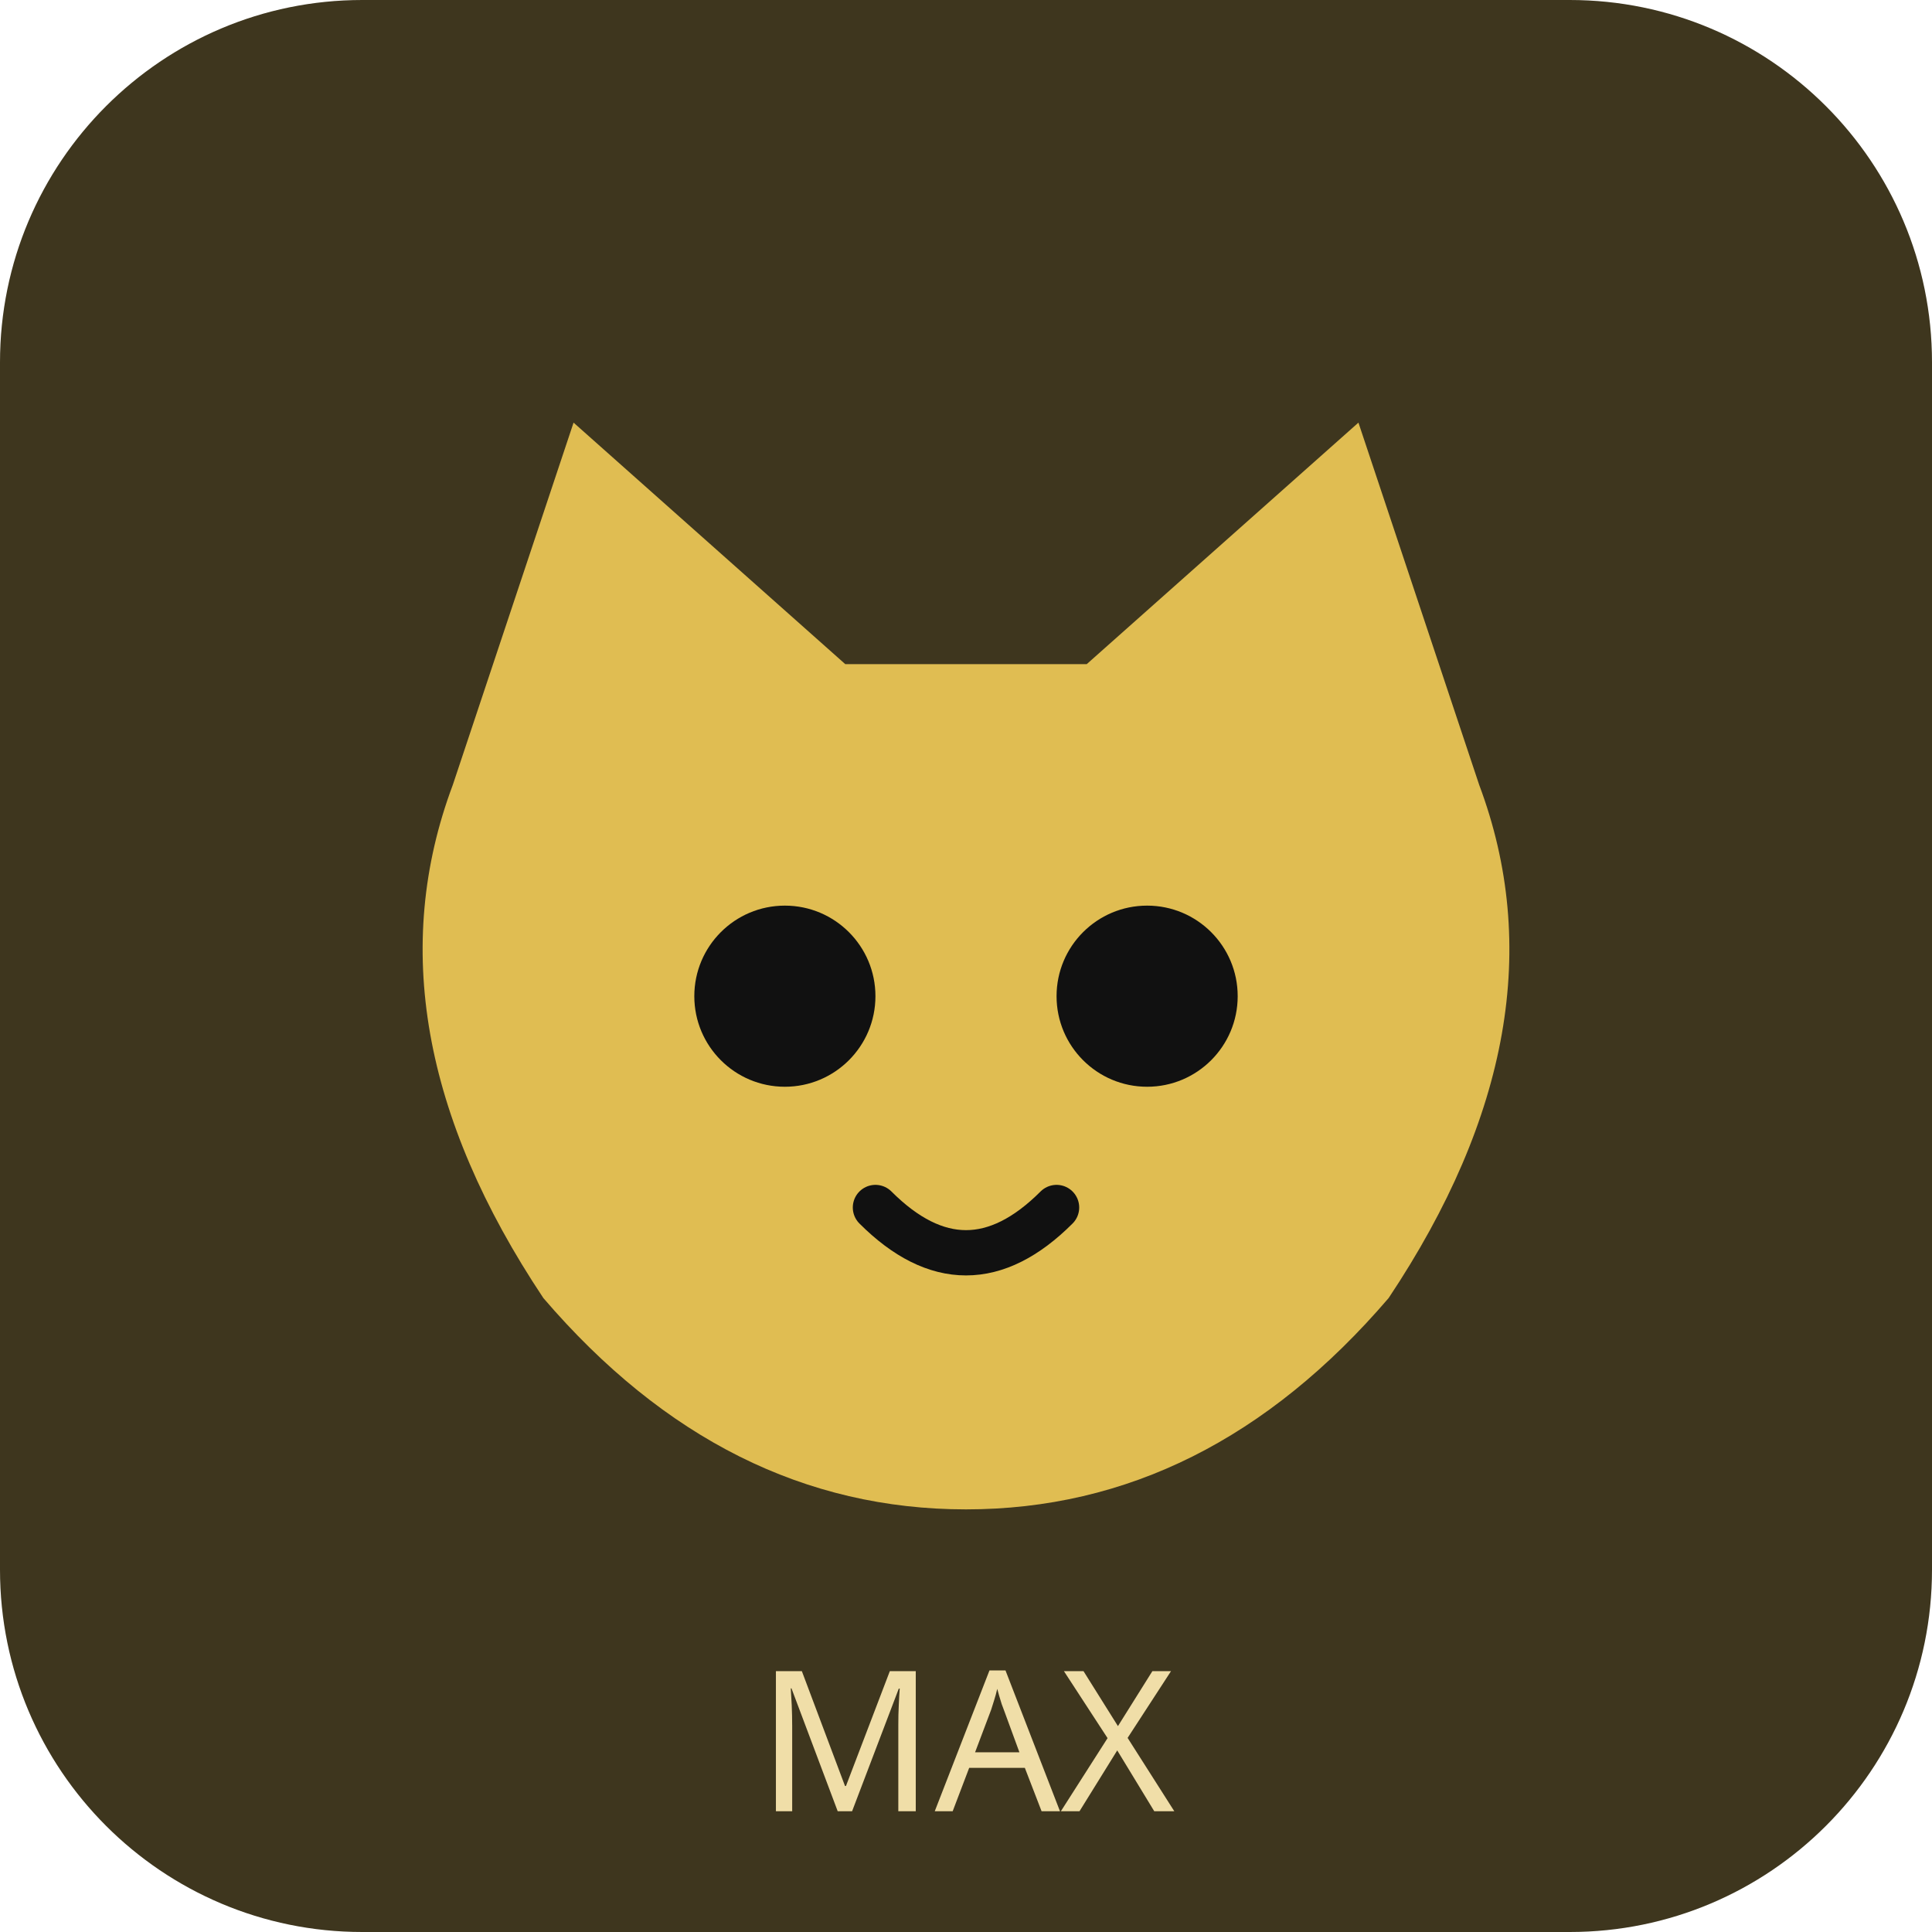
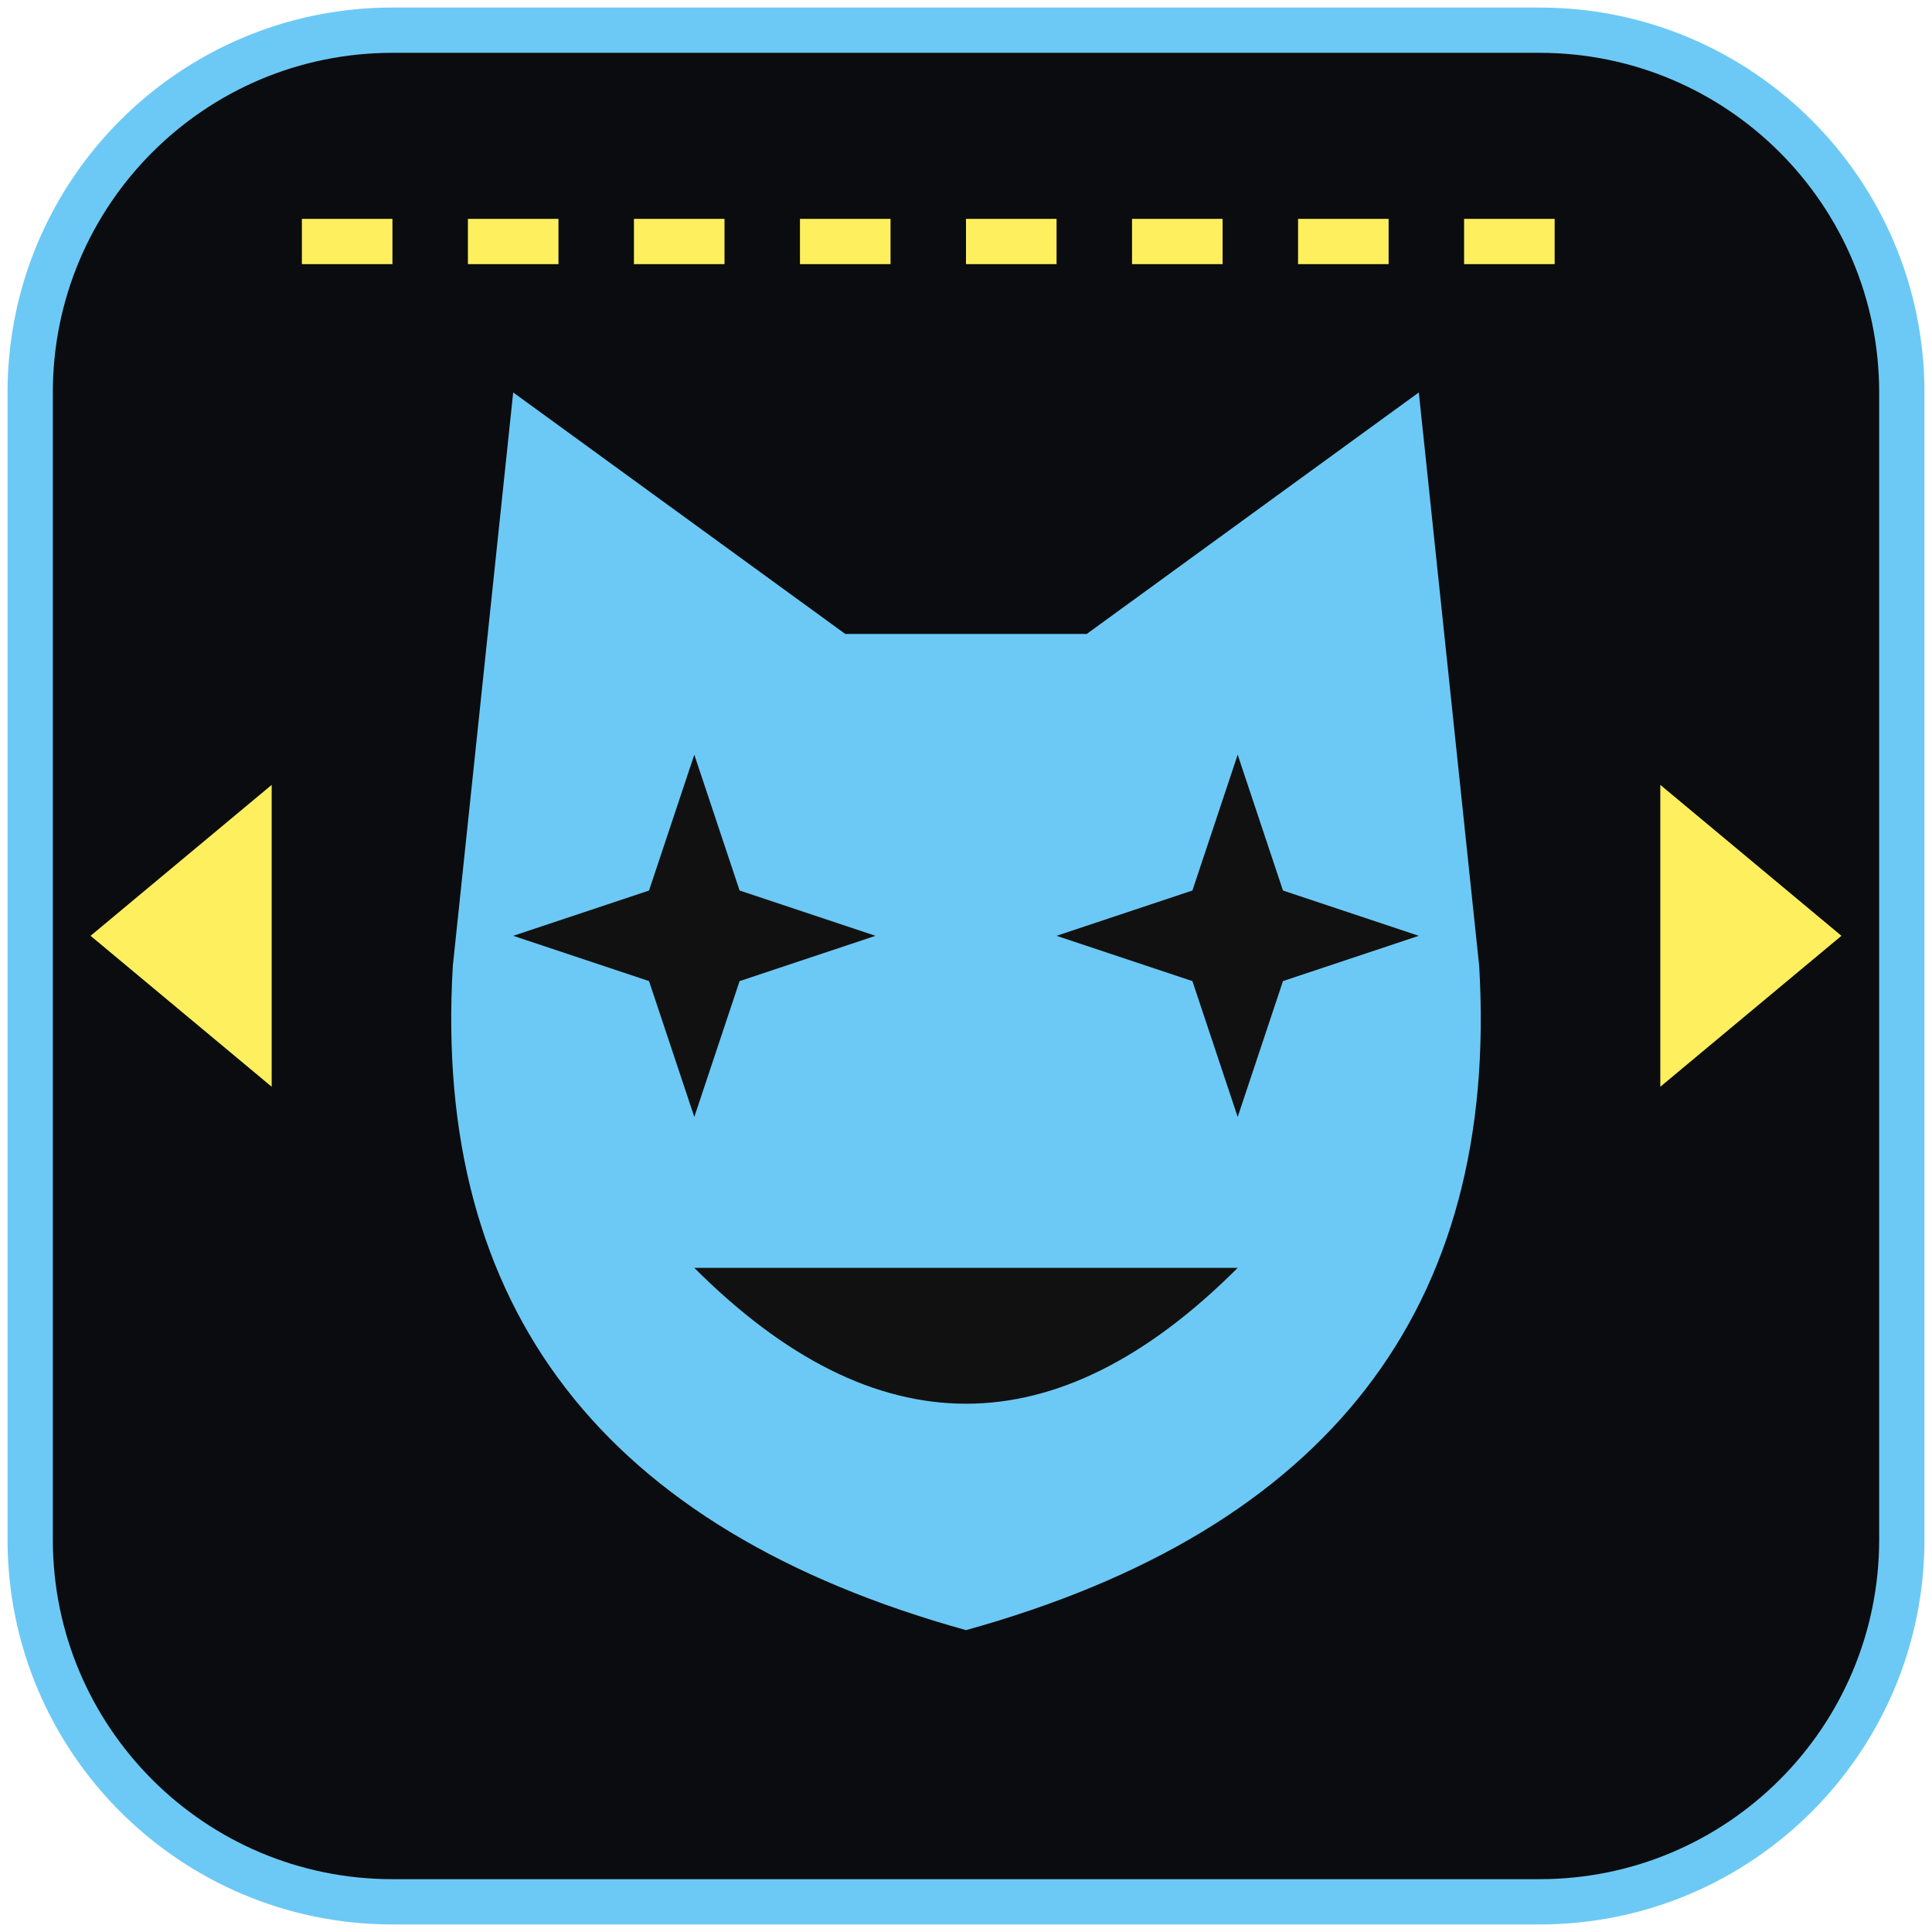
<svg xmlns="http://www.w3.org/2000/svg" viewBox="0 0 128 128">
-   <rect width="128" height="128" rx="24" fill="hsl(45,35%,18%)" />
-   <path d="M30 52 L38 28 L56 44 L72 44 L90 28 L98 52 Q104 68 92 86 Q80 100 64 100 Q48 100 36 86 Q24 68 30 52Z" fill="hsl(45,70%,60%)" />
-   <circle cx="52" cy="66" r="6" fill="#111" />
-   <circle cx="76" cy="66" r="6" fill="#111" />
-   <path d="M58 80 Q64 86 70 80" stroke="#111" stroke-width="3" fill="none" stroke-linecap="round" />
-   <text x="64" y="120" text-anchor="middle" font-family="sans-serif" font-size="13" fill="hsl(45,70%,80%)">MAX</text>
+   <rect x="2" y="2" width="124" height="124" rx="24" fill="#0b0c0f" stroke="#6CC9F5" stroke-width="3" />
+   <path d="M30 64 L34 26 L56 42 L72 42 L94 26 L98 64 Q100 98 64 108 Q28 98 30 64Z" fill="#6CC9F5" />
+   <path d="M20 16 L108 16" stroke="#FEEF5E" stroke-width="3" stroke-dasharray="6 5" />
+   <path d="M46 50 L49 59 L58 62 L49 65 L46 74 L43 65 L34 62 L43 59Z" fill="#111111" />
+   <path d="M82 50 L85 59 L94 62 L85 65 L82 74 L79 65 L70 62 L79 59Z" fill="#111111" />
+   <path d="M46 84 Q64 102 82 84Z" fill="#111111" />
+   <path d="M6 62 L18 52 L18 72Z M122 62 L110 52 L110 72Z" fill="#FEEF5E" />
</svg>
